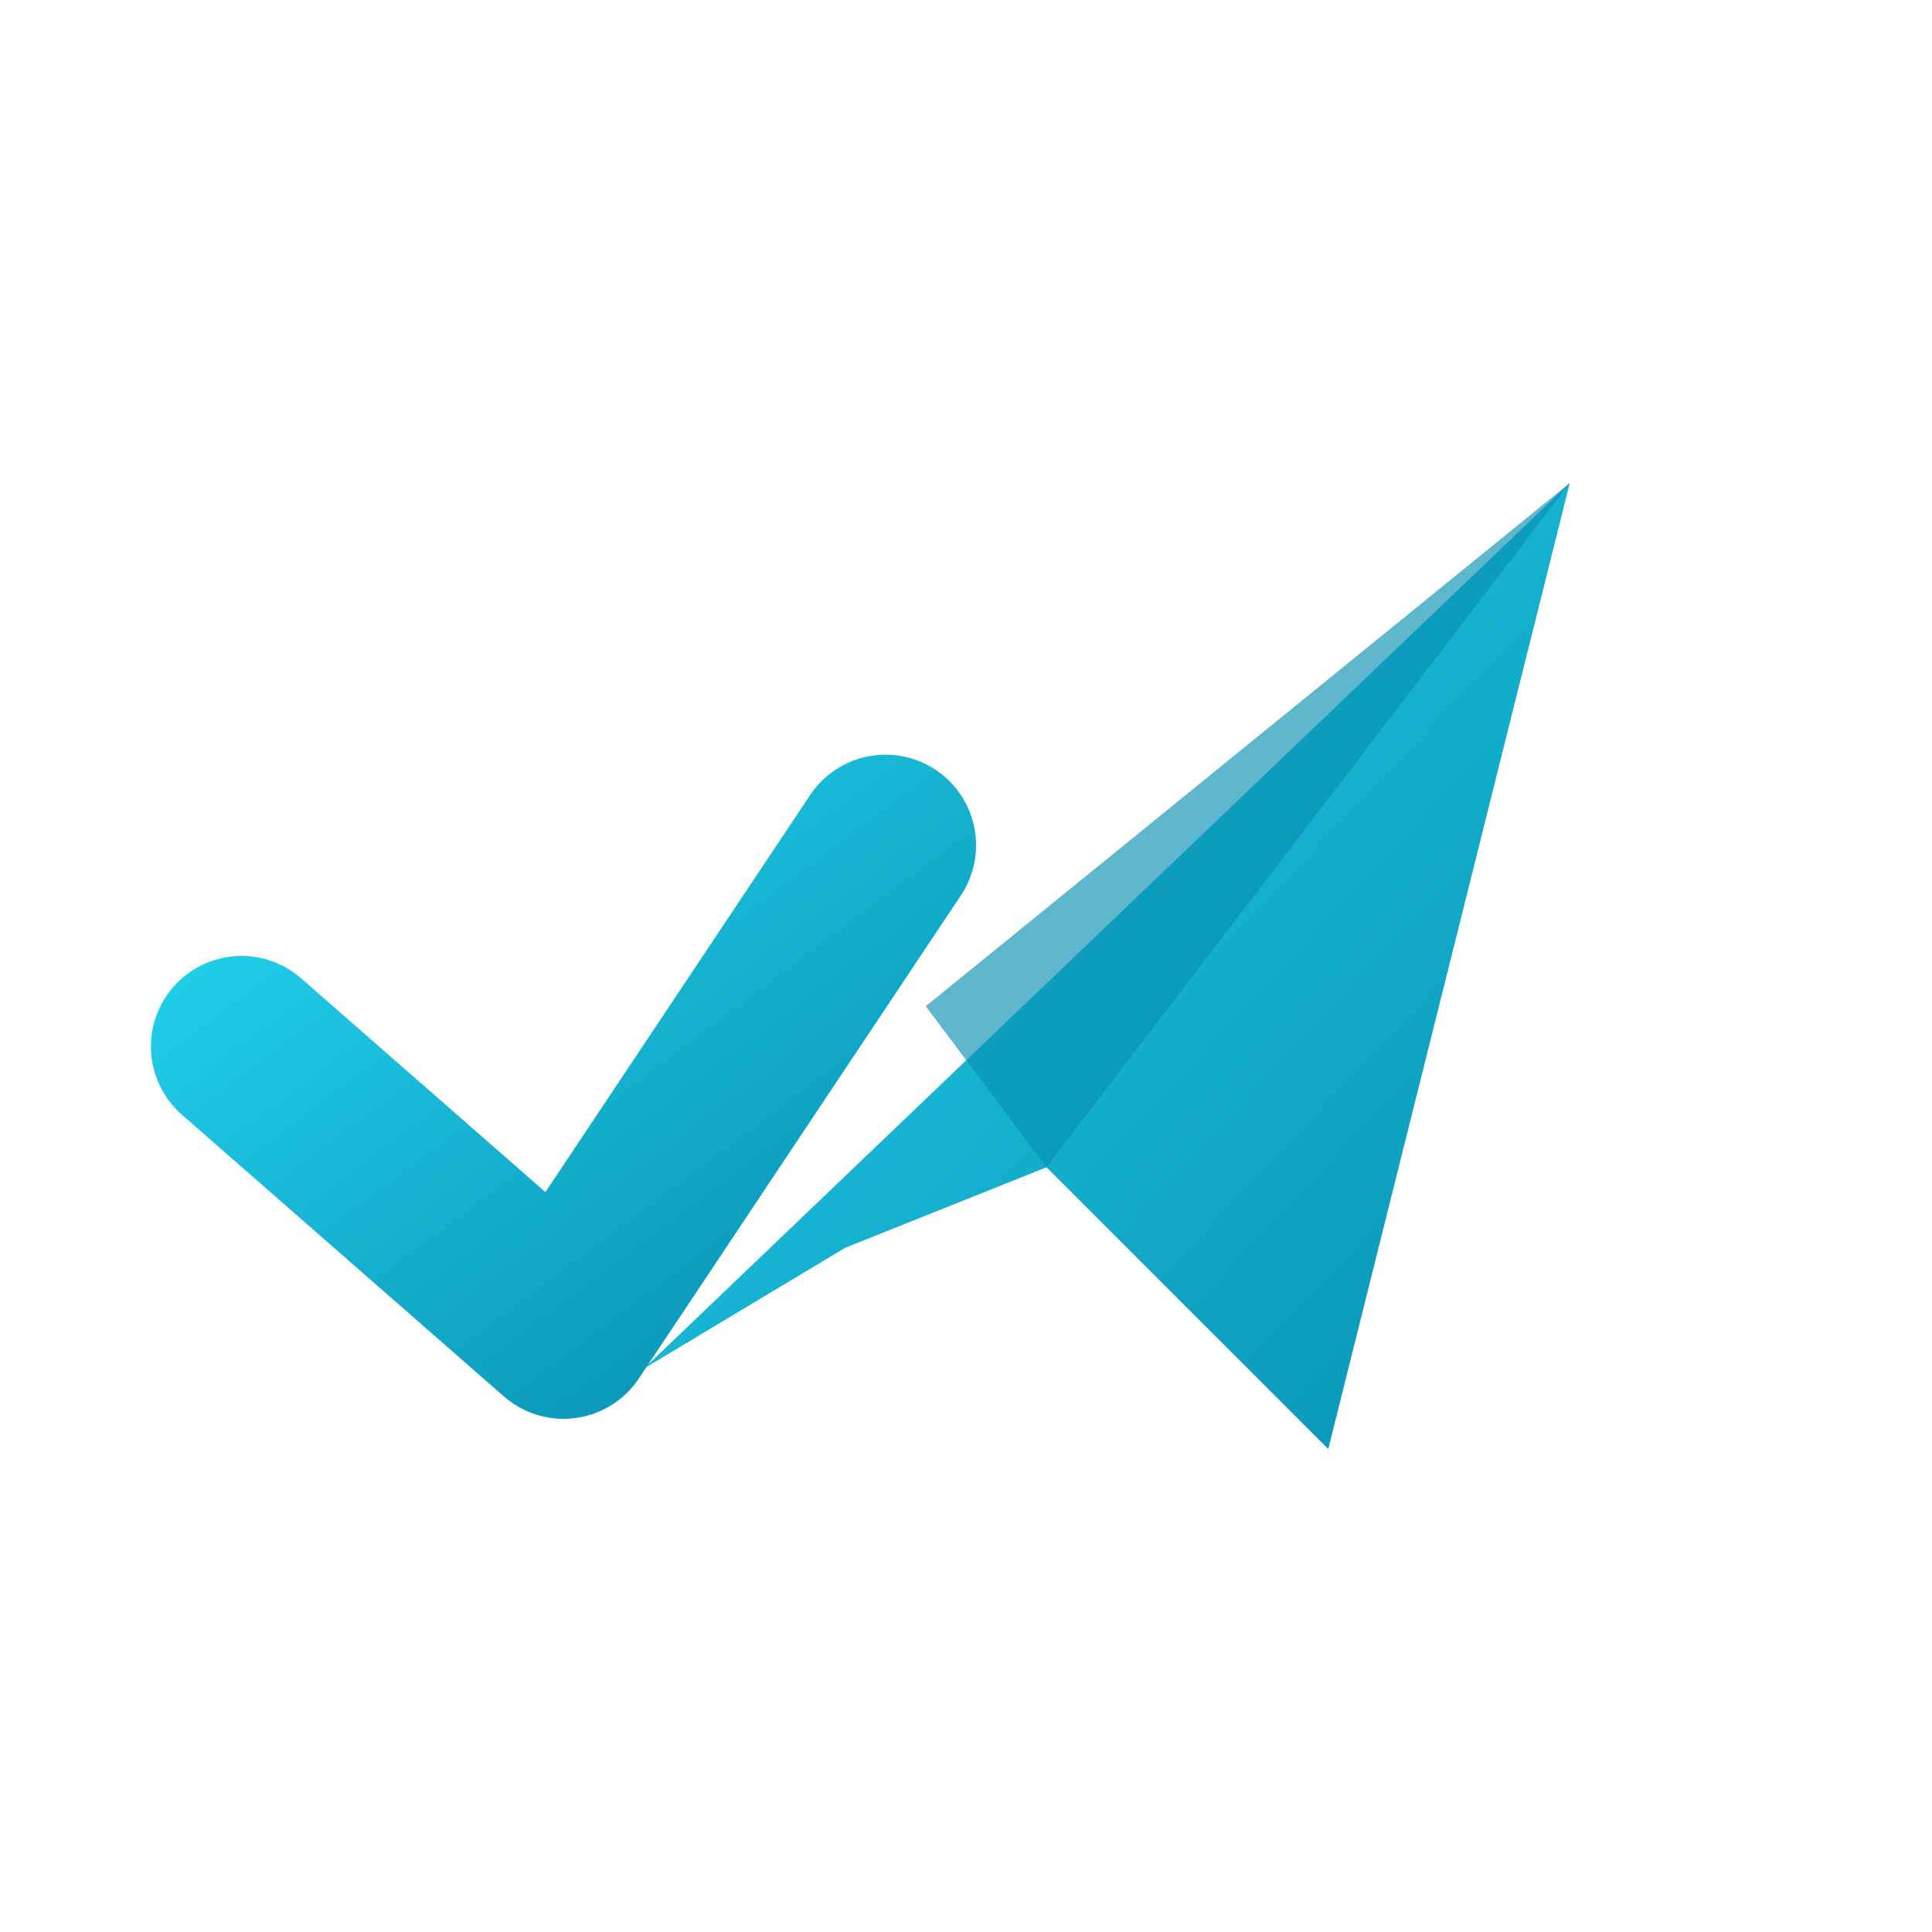
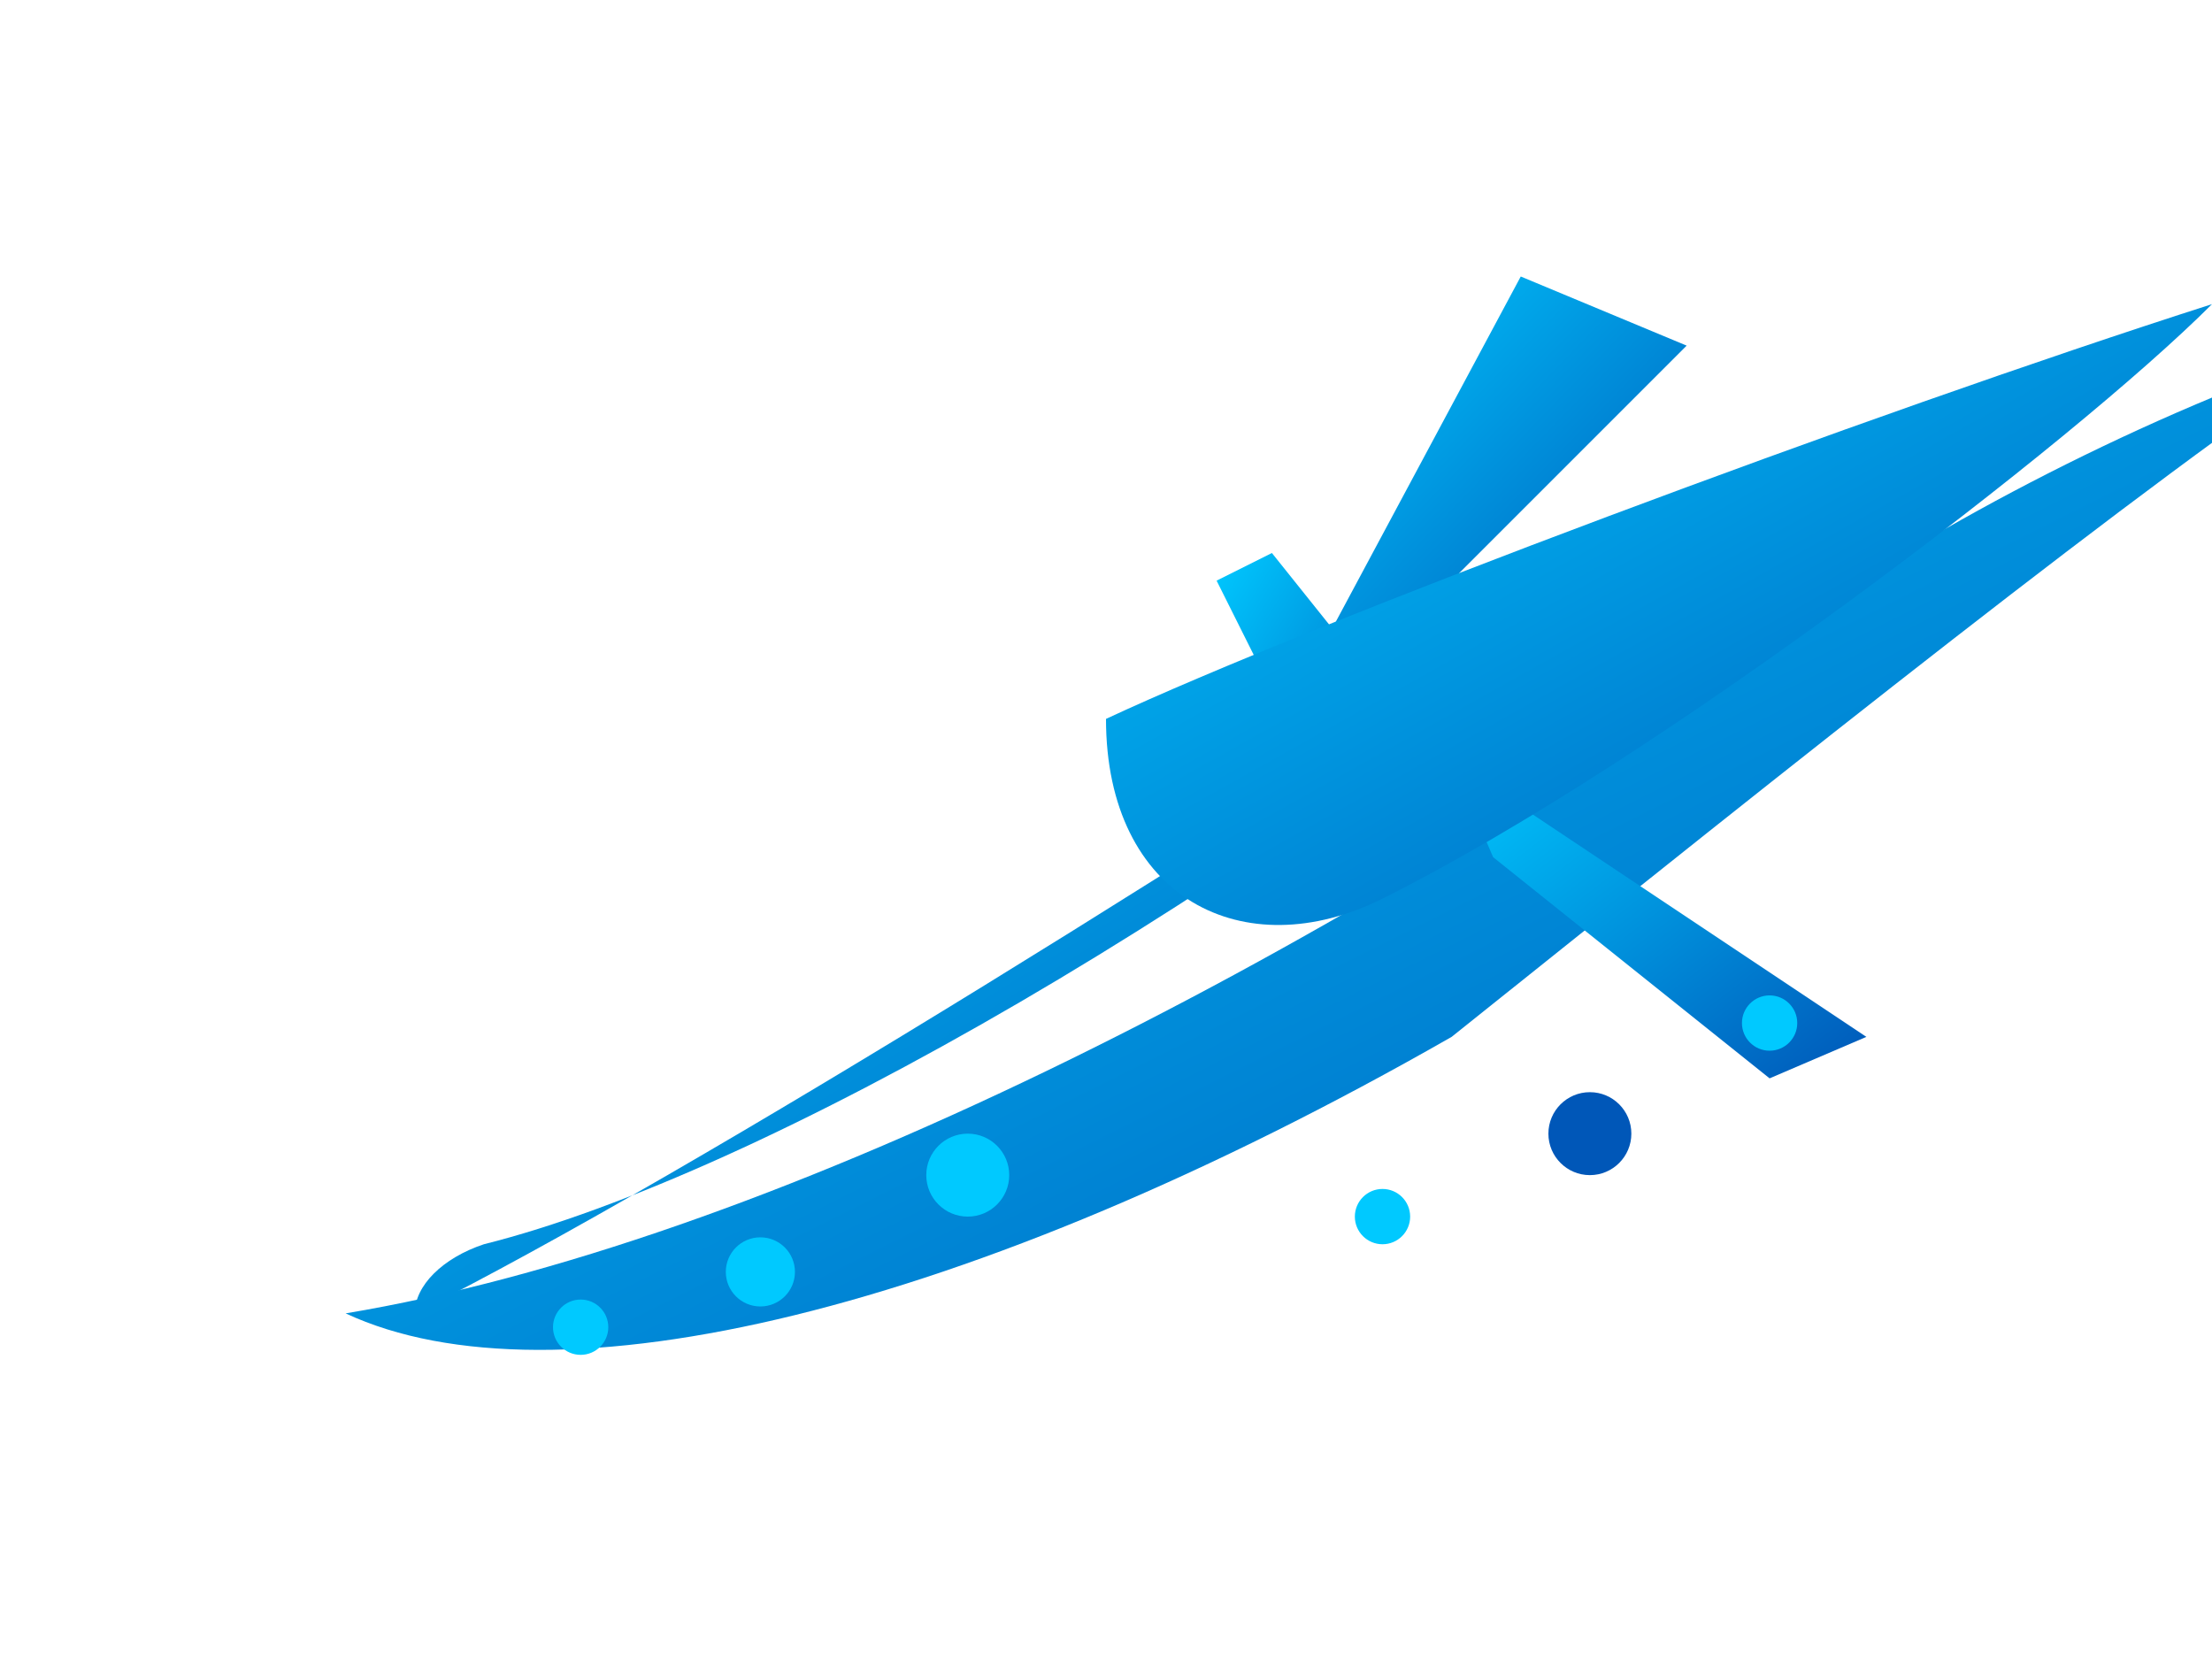
- <svg xmlns="http://www.w3.org/2000/svg" viewBox="0 0 48 48" fill="none">
+ <svg xmlns="http://www.w3.org/2000/svg" viewBox="0 0 160 120" fill="none">
  <defs>
-     <linearGradient id="cyan-gradient" x1="0%" y1="0%" x2="100%" y2="100%">
-       <stop offset="0%" stop-color="#22D3EE" />
-       <stop offset="100%" stop-color="#0891B2" />
+     <linearGradient id="cyan-blue-grad" x1="0%" y1="0%" x2="100%" y2="100%">
+       <stop offset="0%" stop-color="#00C9FF" />
+       <stop offset="100%" stop-color="#0057B8" />
    </linearGradient>
  </defs>
-   <path d="M6 26L14 33L22 21" stroke="url(#cyan-gradient)" stroke-width="4.5" stroke-linecap="round" stroke-linejoin="round" />
-   <path d="M16 34L39 12L33 36L26 29L21 31L16 34Z" fill="url(#cyan-gradient)" />
-   <path d="M39 12L23 25L26 29L39 12Z" fill="#0891B2" opacity="0.65" />
+   <path d="M 30 95 C 50 85, 90 60, 120 40 C 90 65, 55 85, 35 90 C 32 91, 30 93, 30 95 Z" fill="url(#cyan-blue-grad)" />
+   <path d="M 25 95 C 55 90, 95 70, 130 45 C 140 38, 155 30, 170 25 C 155 35, 130 55, 105 75 C 70 95, 40 102, 25 95 Z" fill="url(#cyan-blue-grad)" />
+   <path d="M 90 60 L 102 63 L 100 50 L 92 40 L 88 42 L 92 50 Z" fill="url(#cyan-blue-grad)" />
+   <path d="M 105 55 L 135 75 L 128 78 L 108 62 Z" fill="url(#cyan-blue-grad)" />
+   <path d="M 95 48 L 110 20 L 122 25 L 102 45 Z" fill="url(#cyan-blue-grad)" />
+   <path d="M 80 52 C 95 45, 135 30, 160 22 C 150 32, 120 55, 100 65 C 90 70, 80 65, 80 52 Z" fill="url(#cyan-blue-grad)" />
+   <circle cx="70" cy="85" r="3" fill="#00C9FF" />
+   <circle cx="55" cy="92" r="2.5" fill="#00C9FF" />
+   <circle cx="42" cy="96" r="2" fill="#00C9FF" />
+   <circle cx="100" cy="88" r="2" fill="#00C9FF" />
+   <circle cx="115" cy="82" r="3" fill="#0057B8" />
+   <circle cx="128" cy="74" r="2" fill="#00C9FF" />
</svg>
